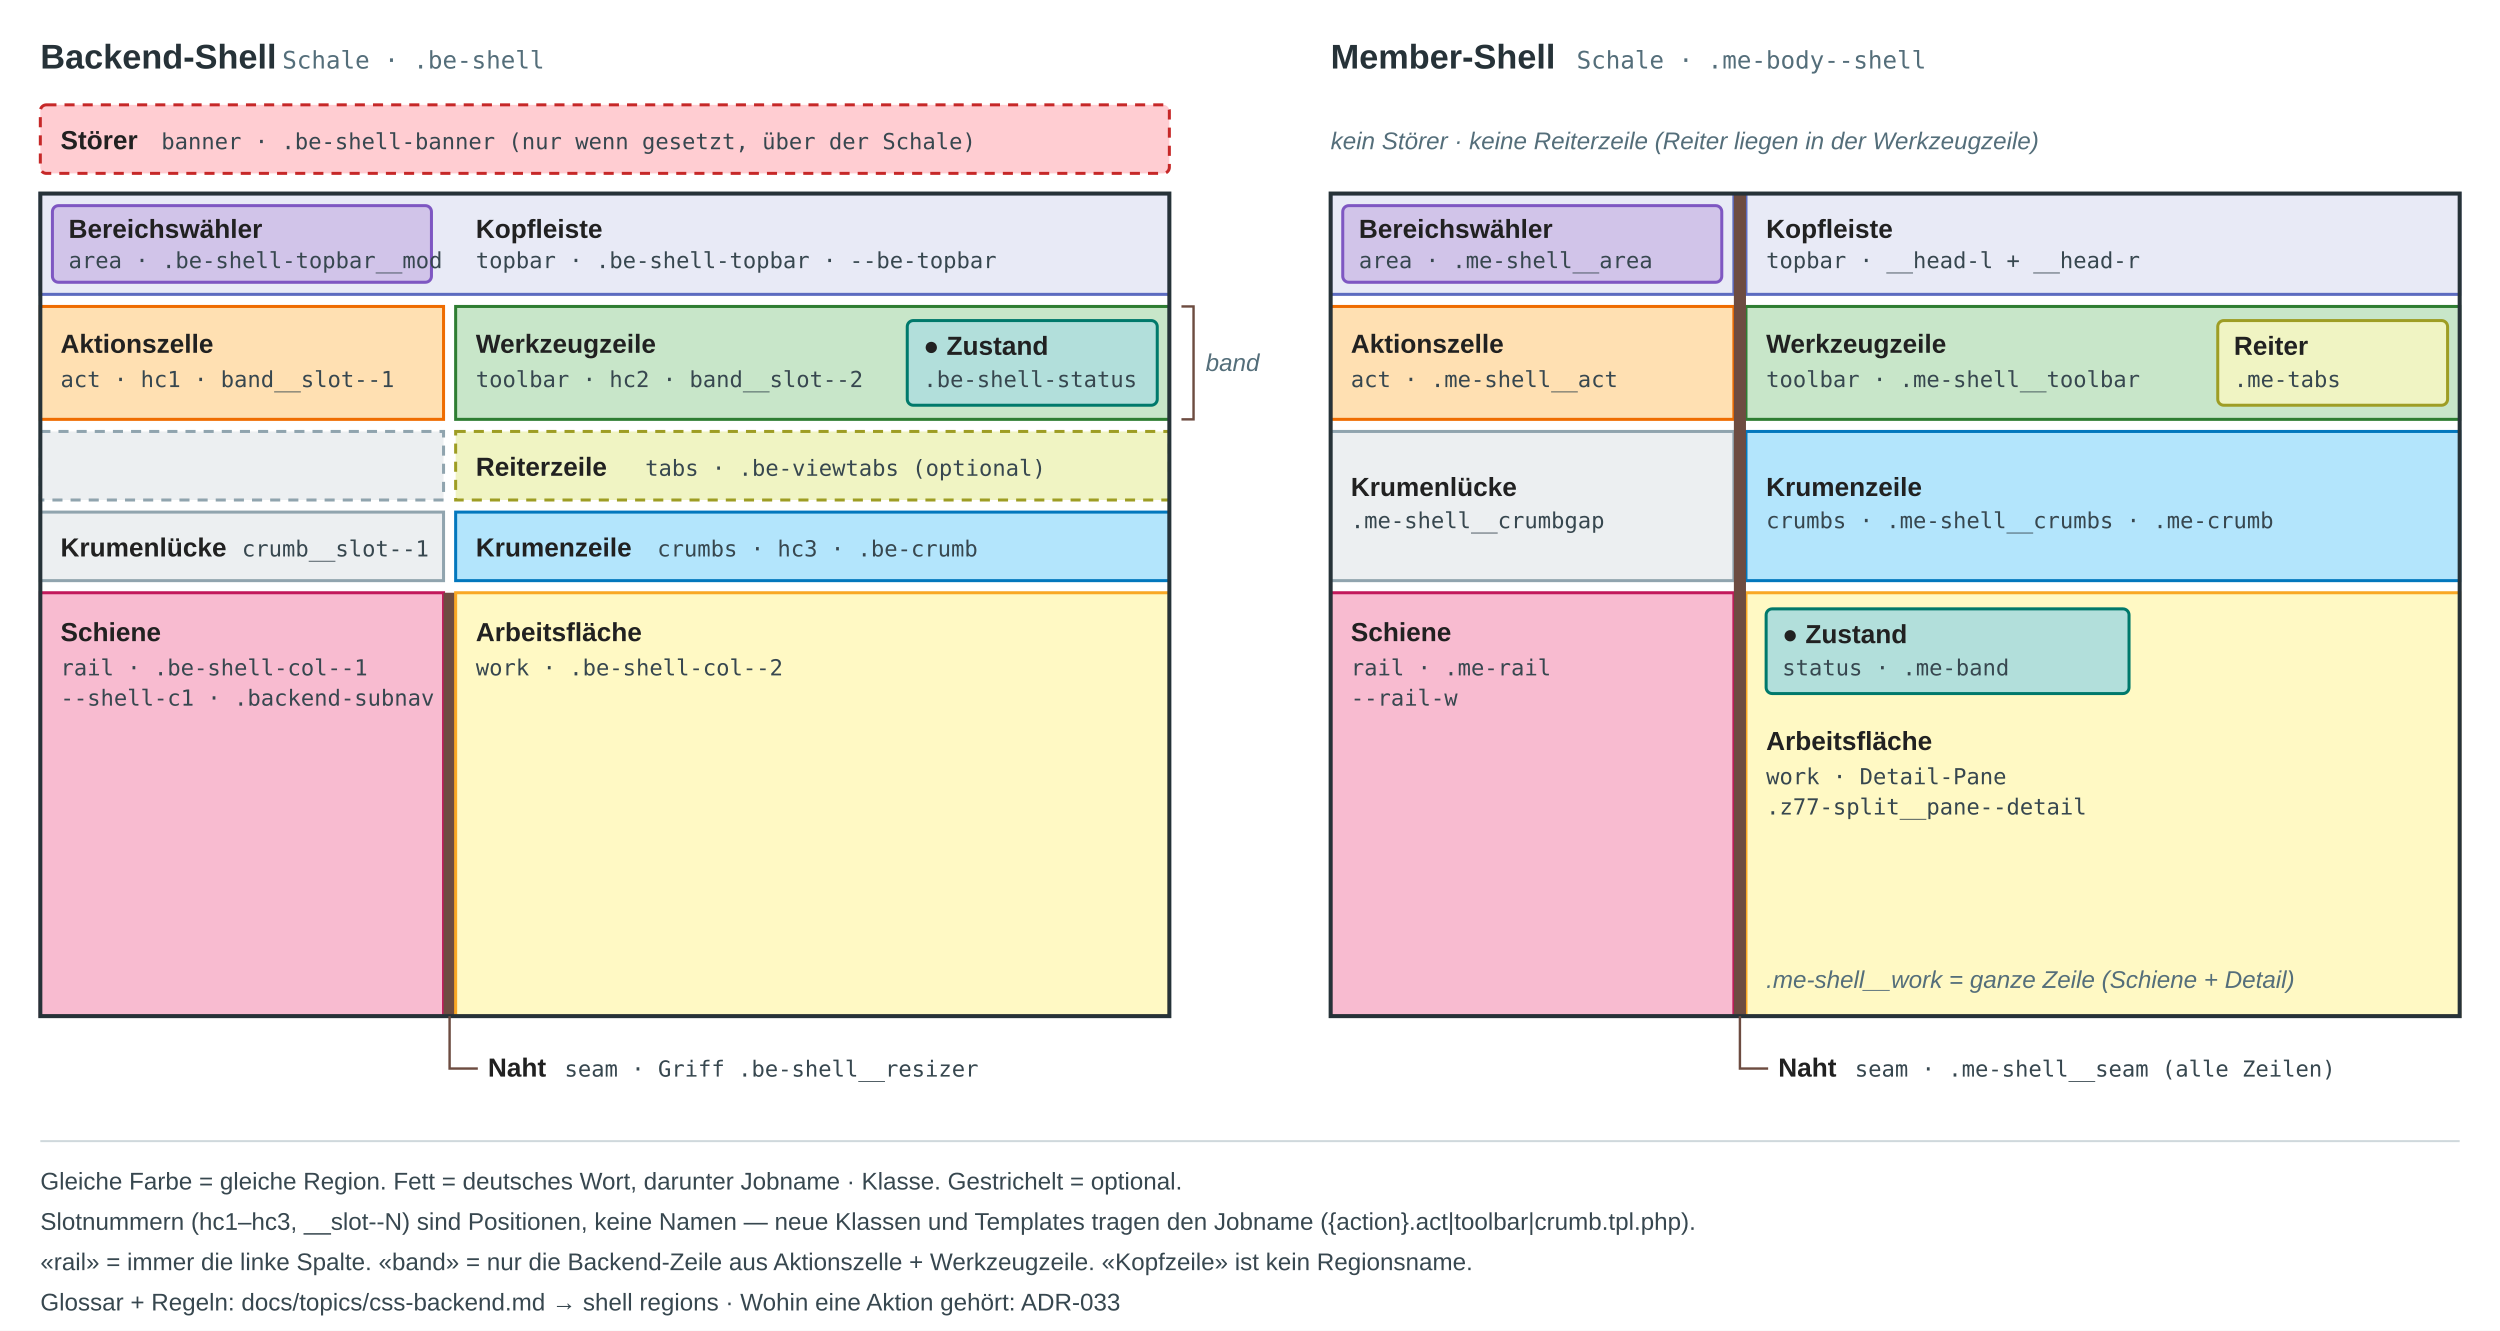
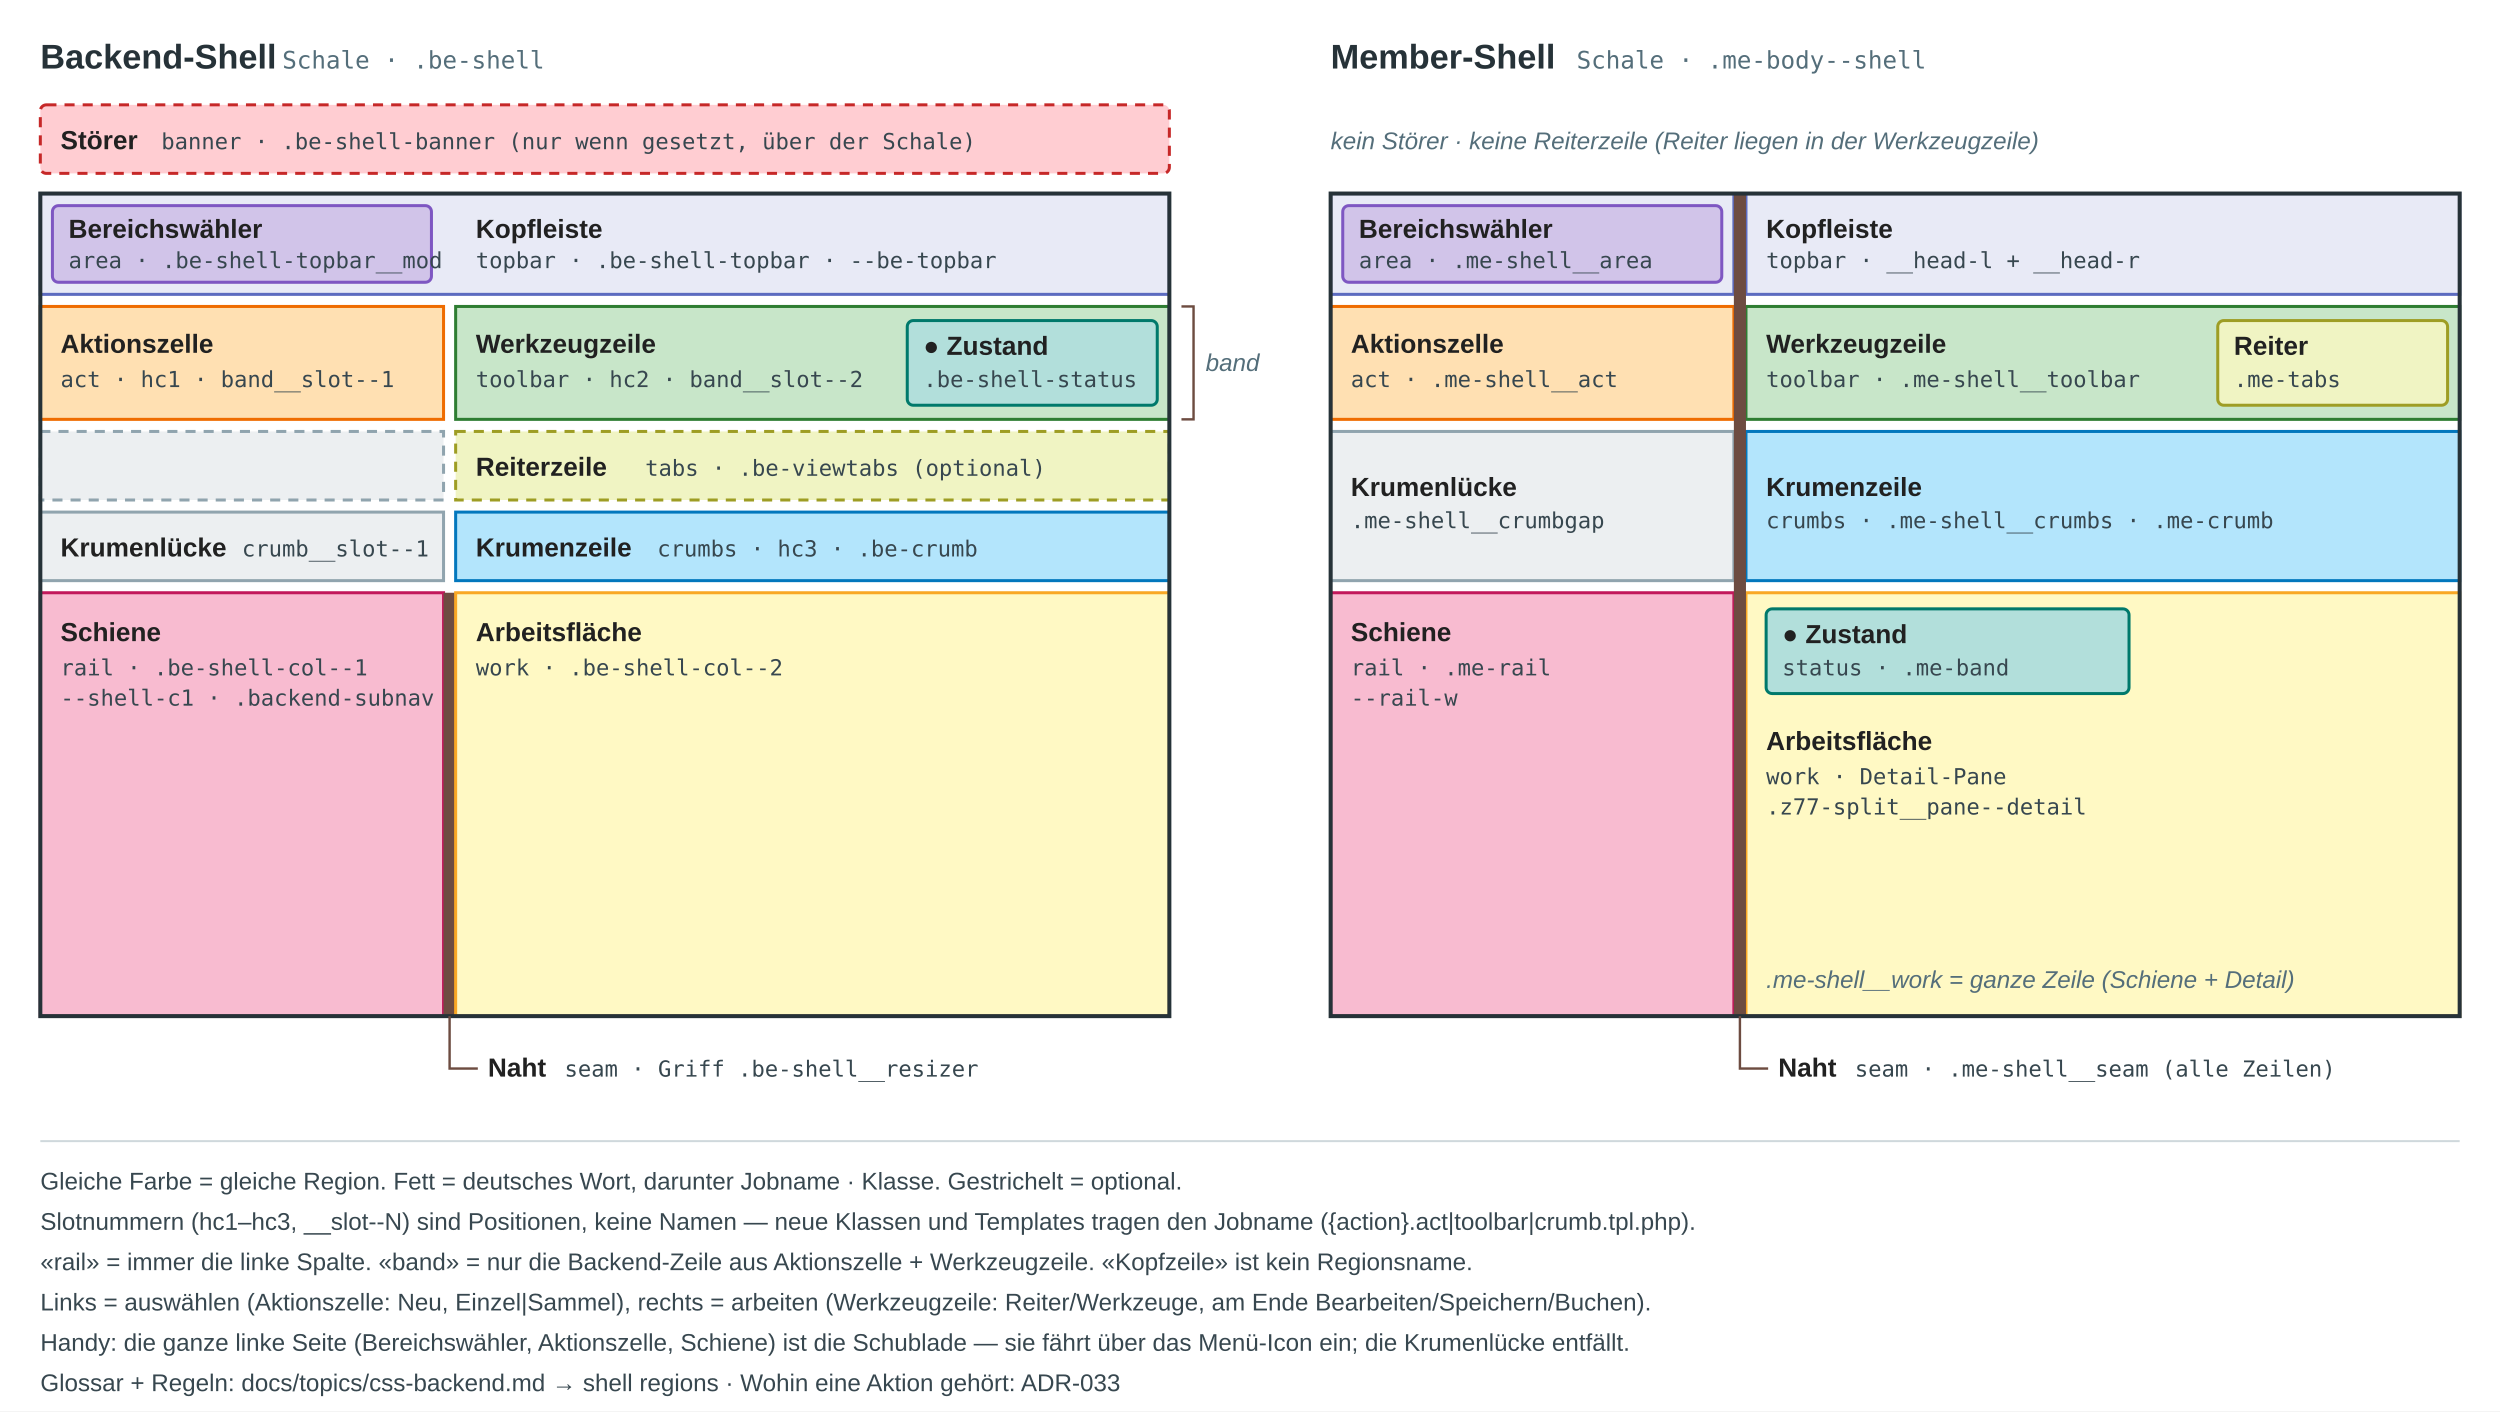
- <svg xmlns="http://www.w3.org/2000/svg" width="1240" height="660" viewBox="0 0 1240 660" font-family="system-ui, 'Segoe UI', Arial, sans-serif">
+ <svg xmlns="http://www.w3.org/2000/svg" width="1240" height="700" viewBox="0 0 1240 700" font-family="system-ui, 'Segoe UI', Arial, sans-serif">
  <style>
    .t  { font-size: 17px; font-weight: 700; fill: #263238; }
    .tm { font-size: 12px; font-family: Consolas, ui-monospace, monospace; fill: #546e7a; }
    .h  { font-size: 13px; font-weight: 700; fill: #212121; }
    .m  { font-size: 11px; font-family: Consolas, ui-monospace, monospace; fill: #37474f; }
    .n  { font-size: 12px; fill: #546e7a; font-style: italic; }
    .f  { font-size: 12px; fill: #37474f; }
    .r  { stroke-width: 1.5; }
    .topbar   { fill: #e8eaf6; stroke: #5c6bc0; }
    .area     { fill: #d1c4e9; stroke: #7e57c2; }
    .act      { fill: #ffe0b2; stroke: #ef6c00; }
    .toolbar  { fill: #c8e6c9; stroke: #2e7d32; }
    .tabs     { fill: #f0f4c3; stroke: #9e9d24; }
    .crumbs   { fill: #b3e5fc; stroke: #0277bd; }
    .crumbgap { fill: #eceff1; stroke: #90a4ae; }
    .rail     { fill: #f8bbd0; stroke: #c2185b; }
    .work     { fill: #fff9c4; stroke: #f9a825; }
    .state    { fill: #b2dfdb; stroke: #00796b; }
    .banner   { fill: #ffcdd2; stroke: #c62828; }
    .seam     { fill: #6d4c41; }
    .opt      { stroke-dasharray: 5 4; }
    .shell    { fill: none; stroke: #263238; stroke-width: 2; }
    .lead     { stroke: #6d4c41; stroke-width: 1.2; fill: none; }
  </style>
-   <rect width="1240" height="660" fill="#ffffff" />
+   <rect width="1240" height="700" fill="#ffffff" />
  <text class="t" x="20" y="34">Backend-Shell</text>
  <text class="tm" x="140" y="34">Schale · .be-shell</text>
  <rect class="r banner opt" x="20" y="52" width="560" height="34" rx="3" />
  <text class="h" x="30" y="74">Störer</text>
  <text class="m" x="80" y="74">banner · .be-shell-banner  (nur wenn gesetzt, über der Schale)</text>
  <rect class="r topbar" x="20" y="96" width="560" height="50" />
  <rect class="r area" x="26" y="102" width="188" height="38" rx="3" />
  <text class="h" x="34" y="118">Bereichswähler</text>
  <text class="m" x="34" y="133">area · .be-shell-topbar__mod</text>
  <text class="h" x="236" y="118">Kopfleiste</text>
  <text class="m" x="236" y="133">topbar · .be-shell-topbar · --be-topbar</text>
  <rect class="r act" x="20" y="152" width="200" height="56" />
  <text class="h" x="30" y="175">Aktionszelle</text>
  <text class="m" x="30" y="192">act · hc1 · band__slot--1</text>
  <rect class="r toolbar" x="226" y="152" width="354" height="56" />
  <text class="h" x="236" y="175">Werkzeugzeile</text>
  <text class="m" x="236" y="192">toolbar · hc2 · band__slot--2</text>
  <rect class="r state" x="450" y="159" width="124" height="42" rx="3" />
  <text class="h" x="458" y="176">● Zustand</text>
  <text class="m" x="458" y="192">.be-shell-status</text>
  <rect class="r crumbgap opt" x="20" y="214" width="200" height="34" />
  <rect class="r tabs opt" x="226" y="214" width="354" height="34" />
  <text class="h" x="236" y="236">Reiterzeile</text>
  <text class="m" x="320" y="236">tabs · .be-viewtabs  (optional)</text>
  <rect class="r crumbgap" x="20" y="254" width="200" height="34" />
  <text class="h" x="30" y="276">Krumenlücke</text>
  <text class="m" x="120" y="276">crumb__slot--1</text>
  <rect class="r crumbs" x="226" y="254" width="354" height="34" />
  <text class="h" x="236" y="276">Krumenzeile</text>
  <text class="m" x="326" y="276">crumbs · hc3 · .be-crumb</text>
  <rect class="r rail" x="20" y="294" width="200" height="210" />
  <text class="h" x="30" y="318">Schiene</text>
  <text class="m" x="30" y="335">rail · .be-shell-col--1</text>
  <text class="m" x="30" y="350">--shell-c1 · .backend-subnav</text>
  <rect class="seam" x="220" y="294" width="6" height="210" />
  <rect class="r work" x="226" y="294" width="354" height="210" />
  <text class="h" x="236" y="318">Arbeitsfläche</text>
  <text class="m" x="236" y="335">work · .be-shell-col--2</text>
  <rect class="shell" x="20" y="96" width="560" height="408" />
  <path class="lead" d="M586 152 h6 v56 h-6" />
  <text class="n" x="598" y="184">band</text>
  <path class="lead" d="M223 504 v26 h14" />
  <text class="h" x="242" y="534">Naht</text>
  <text class="m" x="280" y="534">seam · Griff .be-shell__resizer</text>
  <text class="t" x="660" y="34">Member-Shell</text>
  <text class="tm" x="782" y="34">Schale · .me-body--shell</text>
  <text class="n" x="660" y="74">kein Störer · keine Reiterzeile (Reiter liegen in der Werkzeugzeile)</text>
  <rect class="r topbar" x="660" y="96" width="200" height="50" />
  <rect class="r area" x="666" y="102" width="188" height="38" rx="3" />
  <text class="h" x="674" y="118">Bereichswähler</text>
  <text class="m" x="674" y="133">area · .me-shell__area</text>
  <rect class="r topbar" x="866" y="96" width="354" height="50" />
  <text class="h" x="876" y="118">Kopfleiste</text>
  <text class="m" x="876" y="133">topbar · __head-l + __head-r</text>
  <rect class="r act" x="660" y="152" width="200" height="56" />
  <text class="h" x="670" y="175">Aktionszelle</text>
  <text class="m" x="670" y="192">act · .me-shell__act</text>
  <rect class="r toolbar" x="866" y="152" width="354" height="56" />
  <text class="h" x="876" y="175">Werkzeugzeile</text>
  <text class="m" x="876" y="192">toolbar · .me-shell__toolbar</text>
  <rect class="r tabs" x="1100" y="159" width="114" height="42" rx="3" />
  <text class="h" x="1108" y="176">Reiter</text>
  <text class="m" x="1108" y="192">.me-tabs</text>
  <rect class="r crumbgap" x="660" y="214" width="200" height="74" />
  <text class="h" x="670" y="246">Krumenlücke</text>
  <text class="m" x="670" y="262">.me-shell__crumbgap</text>
  <rect class="r crumbs" x="866" y="214" width="354" height="74" />
  <text class="h" x="876" y="246">Krumenzeile</text>
  <text class="m" x="876" y="262">crumbs · .me-shell__crumbs · .me-crumb</text>
  <rect class="r rail" x="660" y="294" width="200" height="210" />
  <text class="h" x="670" y="318">Schiene</text>
  <text class="m" x="670" y="335">rail · .me-rail</text>
  <text class="m" x="670" y="350">--rail-w</text>
  <rect class="r work" x="866" y="294" width="354" height="210" />
  <rect class="r state" x="876" y="302" width="180" height="42" rx="3" />
  <text class="h" x="884" y="319">● Zustand</text>
  <text class="m" x="884" y="335">status · .me-band</text>
  <text class="h" x="876" y="372">Arbeitsfläche</text>
  <text class="m" x="876" y="389">work · Detail-Pane</text>
  <text class="m" x="876" y="404">.z77-split__pane--detail</text>
  <text class="n" x="876" y="490">.me-shell__work = ganze Zeile (Schiene + Detail)</text>
  <rect class="seam" x="860" y="96" width="6" height="408" />
  <rect class="shell" x="660" y="96" width="560" height="408" />
  <path class="lead" d="M863 504 v26 h14" />
  <text class="h" x="882" y="534">Naht</text>
  <text class="m" x="920" y="534">seam · .me-shell__seam (alle Zeilen)</text>
  <line x1="20" y1="566" x2="1220" y2="566" stroke="#cfd8dc" />
  <text class="f" x="20" y="590">Gleiche Farbe = gleiche Region. Fett = deutsches Wort, darunter Jobname · Klasse. Gestrichelt = optional.</text>
  <text class="f" x="20" y="610">Slotnummern (hc1–hc3, __slot--N) sind Positionen, keine Namen — neue Klassen und Templates tragen den Jobname ({action}.act|toolbar|crumb.tpl.php).</text>
  <text class="f" x="20" y="630">«rail» = immer die linke Spalte. «band» = nur die Backend-Zeile aus Aktionszelle + Werkzeugzeile. «Kopfzeile» ist kein Regionsname.</text>
-   <text class="f" x="20" y="650">Glossar + Regeln: docs/topics/css-backend.md → shell regions · Wohin eine Aktion gehört: ADR-033</text>
+   <text class="f" x="20" y="650">Links = auswählen (Aktionszelle: Neu, Einzel|Sammel), rechts = arbeiten (Werkzeugzeile: Reiter/Werkzeuge, am Ende Bearbeiten/Speichern/Buchen).</text>
+   <text class="f" x="20" y="670">Handy: die ganze linke Seite (Bereichswähler, Aktionszelle, Schiene) ist die Schublade — sie fährt über das Menü-Icon ein; die Krumenlücke entfällt.</text>
+   <text class="f" x="20" y="690">Glossar + Regeln: docs/topics/css-backend.md → shell regions · Wohin eine Aktion gehört: ADR-033</text>
</svg>
